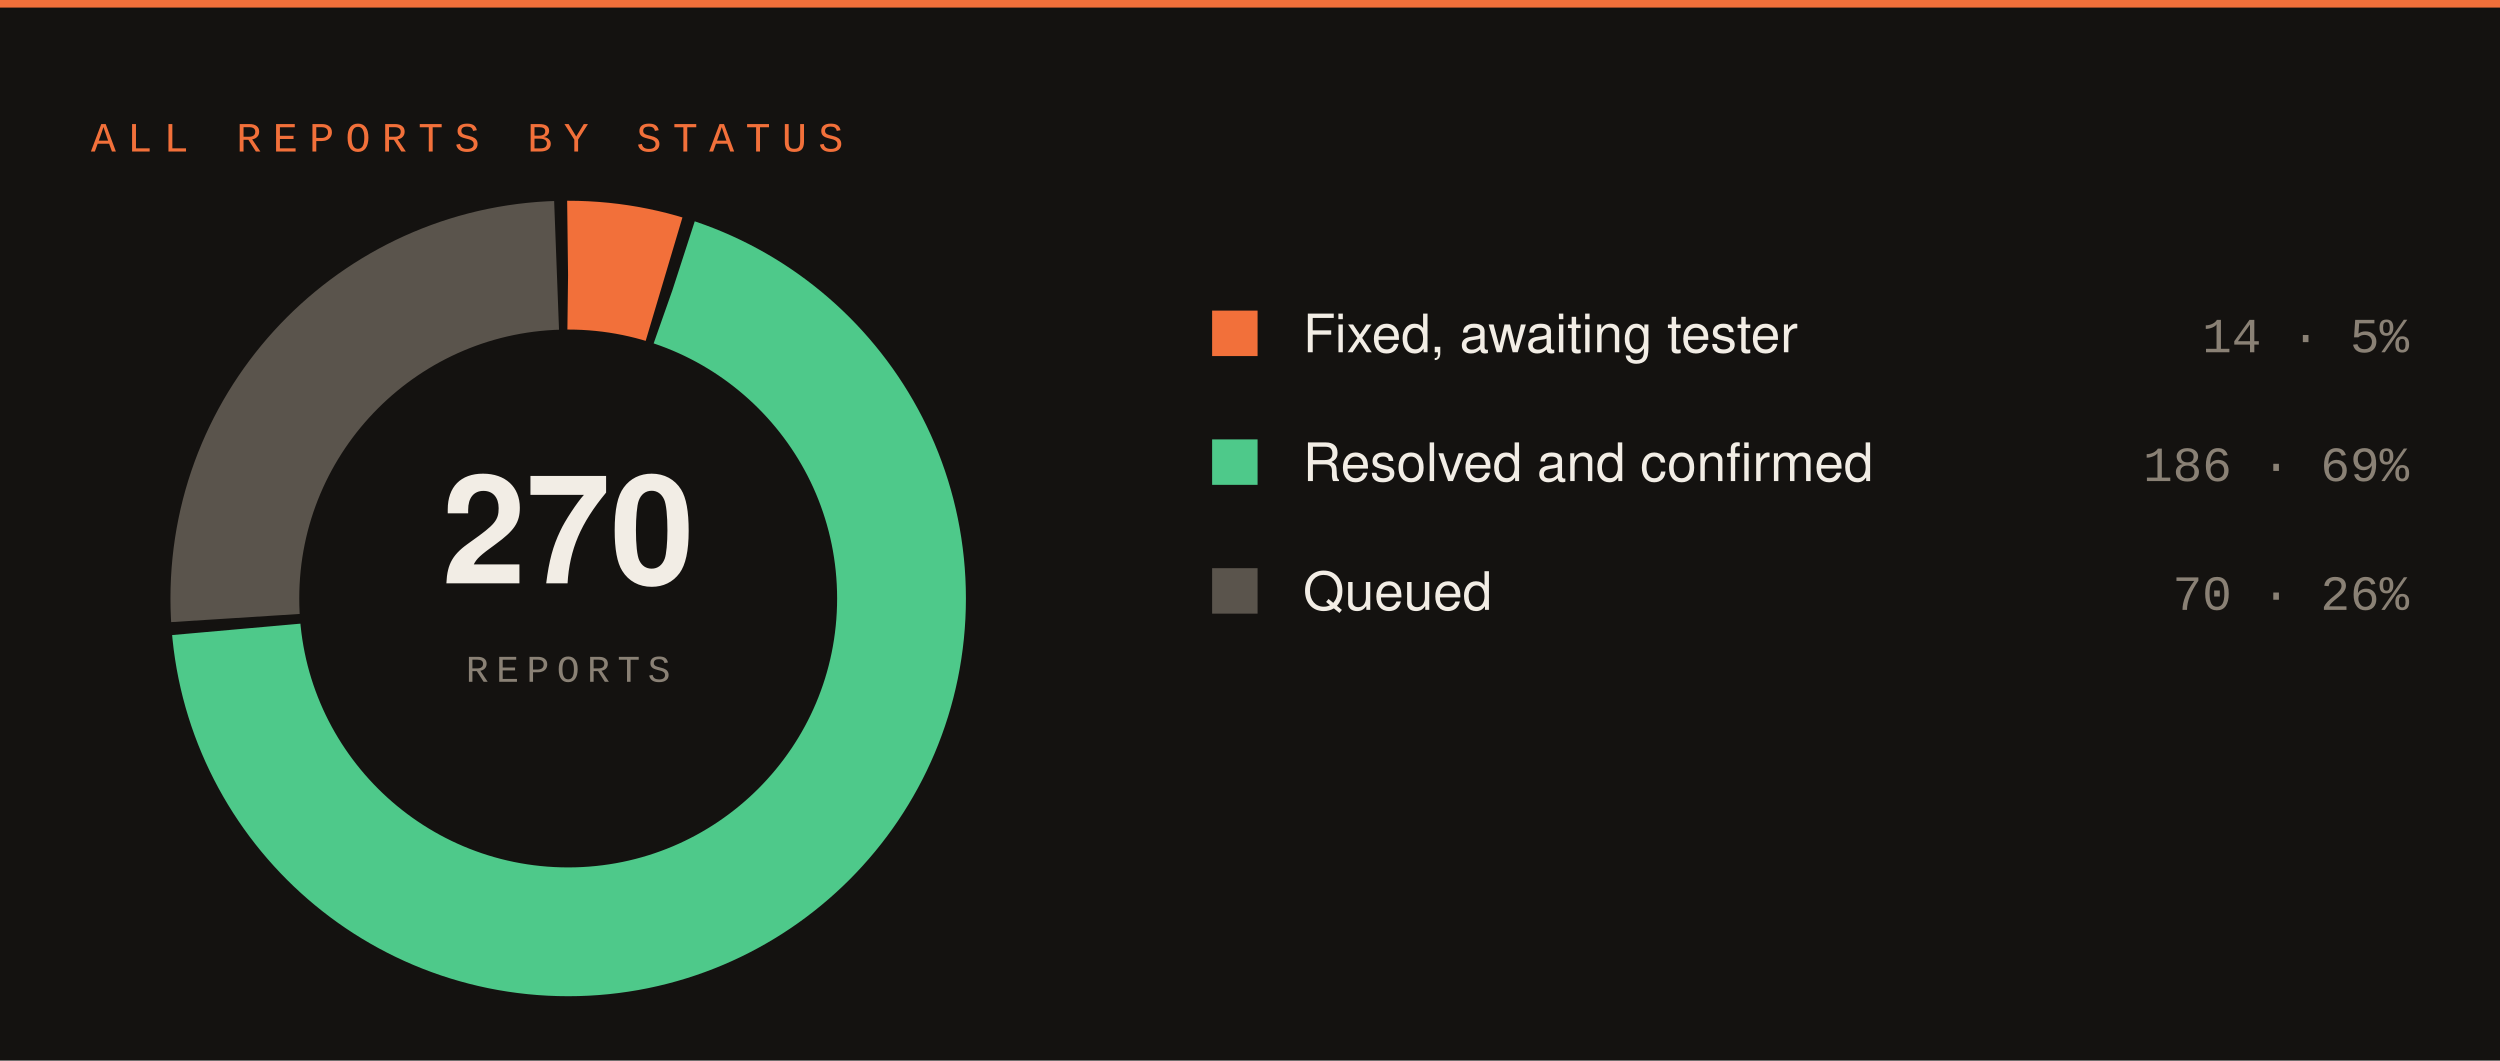
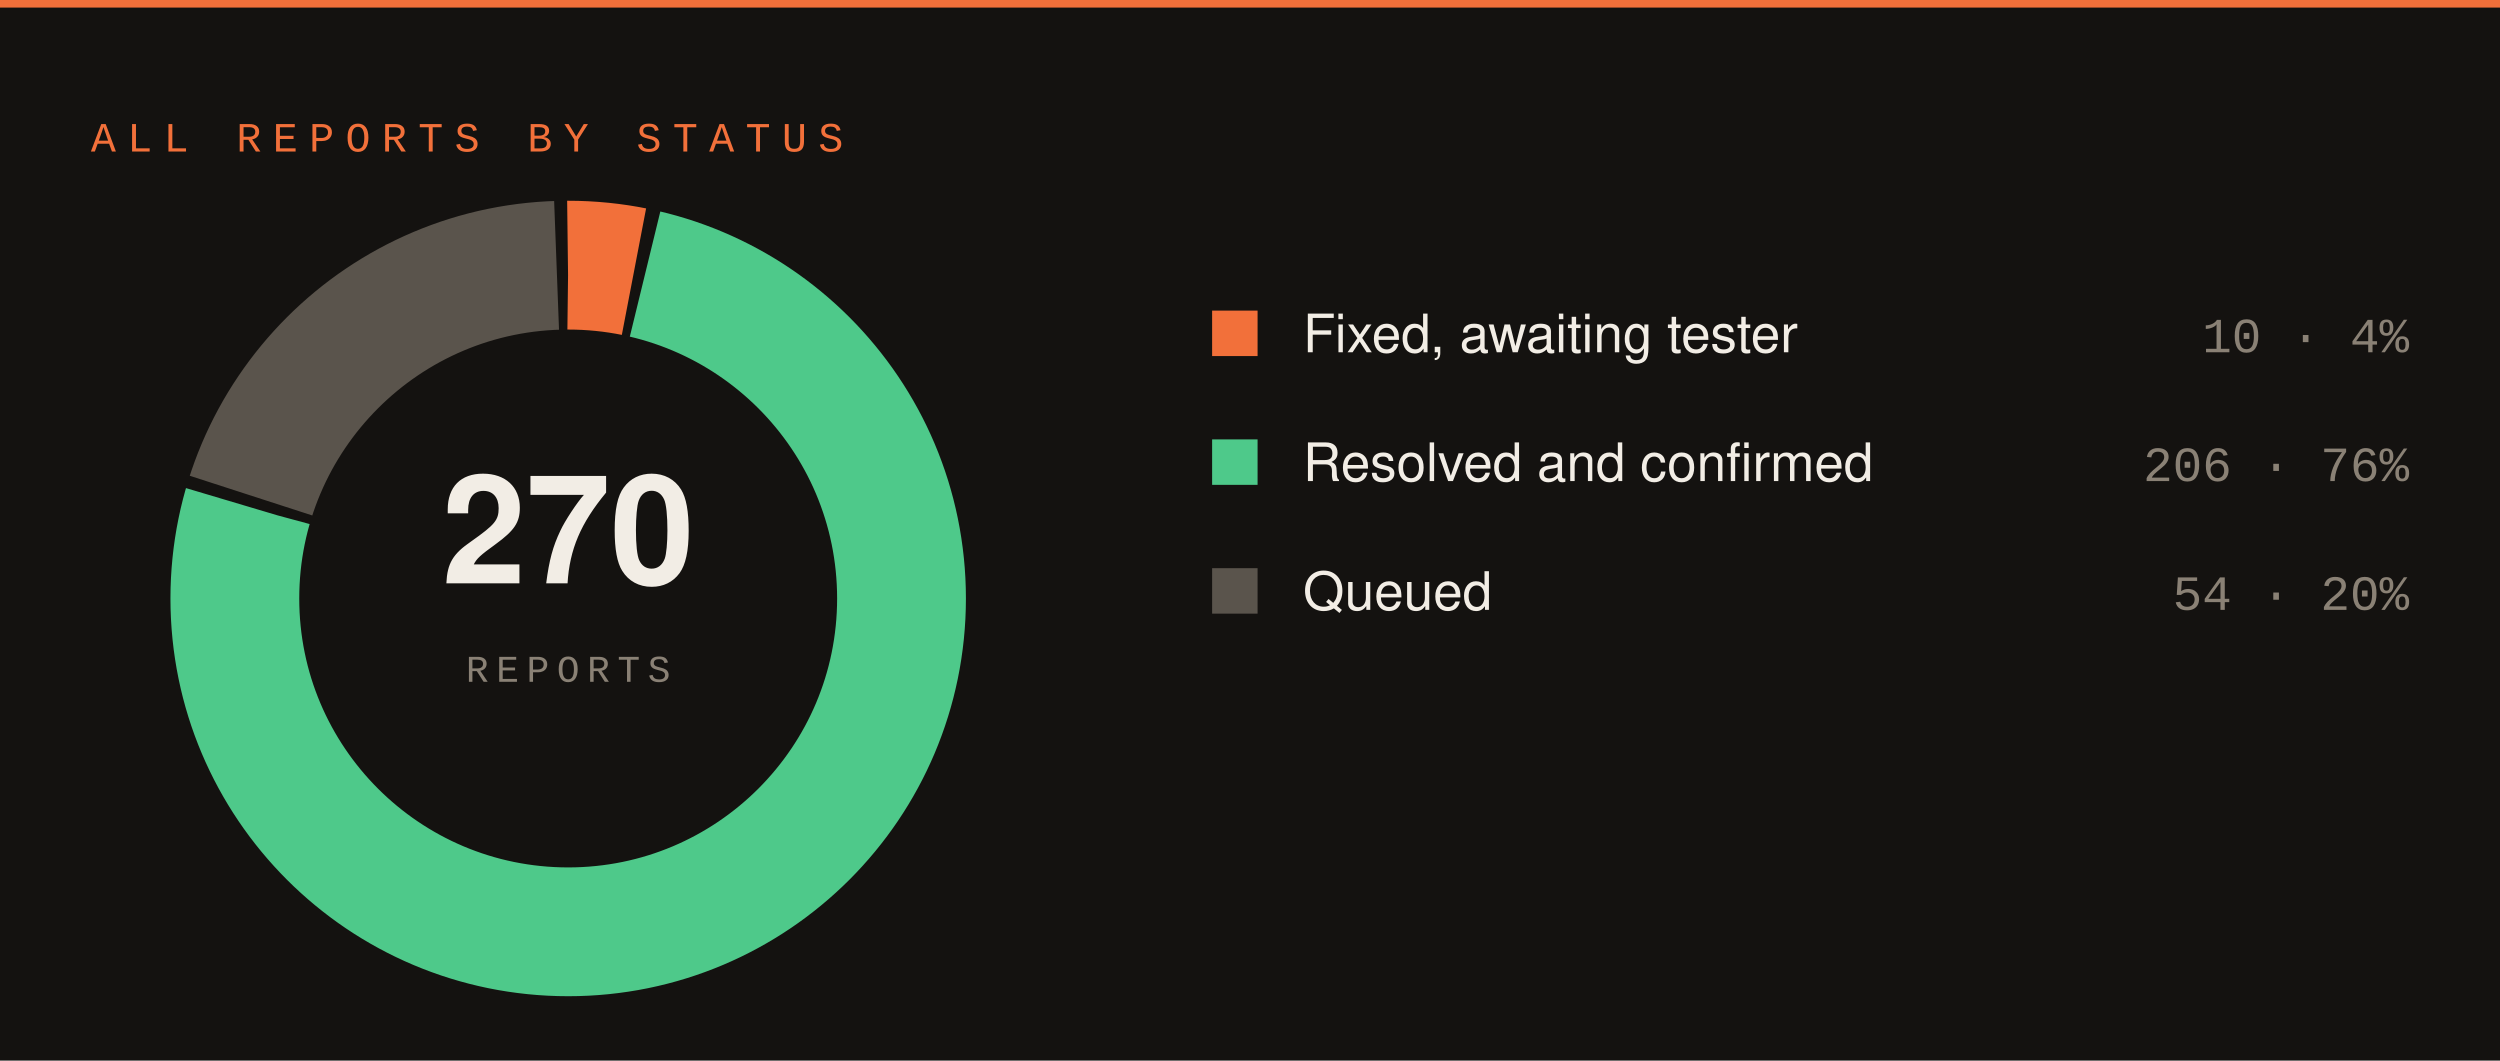
<svg xmlns="http://www.w3.org/2000/svg" width="660" height="280" viewBox="0 0 660 280">
  <rect width="660" height="280" fill="#141210" />
  <rect x="0" y="0" width="660" height="2" fill="#f2703a" />
  <text x="24" y="40" font-family="SFMono-Regular,Consolas,Liberation Mono,monospace" font-size="11" letter-spacing="3" fill="#f2703a">ALL REPORTS BY STATUS</text>
-   <circle cx="150" cy="158" r="88" fill="none" stroke="#f2703a" stroke-width="34" stroke-dasharray="25.67 527.25" stroke-dashoffset="-0.00" transform="rotate(-90 150 158)" />
-   <circle cx="150" cy="158" r="88" fill="none" stroke="#4ec98a" stroke-width="34" stroke-dasharray="377.90 175.02" stroke-dashoffset="-28.67" transform="rotate(-90 150 158)" />
-   <circle cx="150" cy="158" r="88" fill="none" stroke="#5a544c" stroke-width="34" stroke-dasharray="140.35 412.57" stroke-dashoffset="-409.57" transform="rotate(-90 150 158)" />
+   <circle cx="150" cy="158" r="88" fill="none" stroke="#f2703a" stroke-width="34" stroke-dasharray="17.48 535.44" stroke-dashoffset="-0.00" transform="rotate(-90 150 158)" />
+   <circle cx="150" cy="158" r="88" fill="none" stroke="#4ec98a" stroke-width="34" stroke-dasharray="418.86 134.06" stroke-dashoffset="-20.48" transform="rotate(-90 150 158)" />
+   <circle cx="150" cy="158" r="88" fill="none" stroke="#5a544c" stroke-width="34" stroke-dasharray="107.58 445.34" stroke-dashoffset="-442.34" transform="rotate(-90 150 158)" />
  <text x="150" y="154" font-family="-apple-system,Segoe UI,Helvetica,Arial,sans-serif" font-size="40" font-weight="700" fill="#f2ede5" text-anchor="middle">270</text>
  <text x="150" y="180" font-family="SFMono-Regular,Consolas,Liberation Mono,monospace" font-size="10" letter-spacing="2" fill="#8a8175" text-anchor="middle">REPORTS</text>
  <rect x="320" y="82" width="12" height="12" fill="#f2703a" />
  <text x="344" y="93" font-family="-apple-system,Segoe UI,Helvetica,Arial,sans-serif" font-size="14" fill="#f2ede5">Fixed, awaiting tester</text>
-   <text x="636" y="93" font-family="SFMono-Regular,Consolas,Liberation Mono,monospace" font-size="13" fill="#8a8175" text-anchor="end">14 · 5%</text>
+   <text x="636" y="93" font-family="SFMono-Regular,Consolas,Liberation Mono,monospace" font-size="13" fill="#8a8175" text-anchor="end">10 · 4%</text>
  <rect x="320" y="116" width="12" height="12" fill="#4ec98a" />
  <text x="344" y="127" font-family="-apple-system,Segoe UI,Helvetica,Arial,sans-serif" font-size="14" fill="#f2ede5">Resolved and confirmed</text>
-   <text x="636" y="127" font-family="SFMono-Regular,Consolas,Liberation Mono,monospace" font-size="13" fill="#8a8175" text-anchor="end">186 · 69%</text>
+   <text x="636" y="127" font-family="SFMono-Regular,Consolas,Liberation Mono,monospace" font-size="13" fill="#8a8175" text-anchor="end">206 · 76%</text>
  <rect x="320" y="150" width="12" height="12" fill="#5a544c" />
  <text x="344" y="161" font-family="-apple-system,Segoe UI,Helvetica,Arial,sans-serif" font-size="14" fill="#f2ede5">Queued</text>
-   <text x="636" y="161" font-family="SFMono-Regular,Consolas,Liberation Mono,monospace" font-size="13" fill="#8a8175" text-anchor="end">70 · 26%</text>
+   <text x="636" y="161" font-family="SFMono-Regular,Consolas,Liberation Mono,monospace" font-size="13" fill="#8a8175" text-anchor="end">54 · 20%</text>
</svg>
